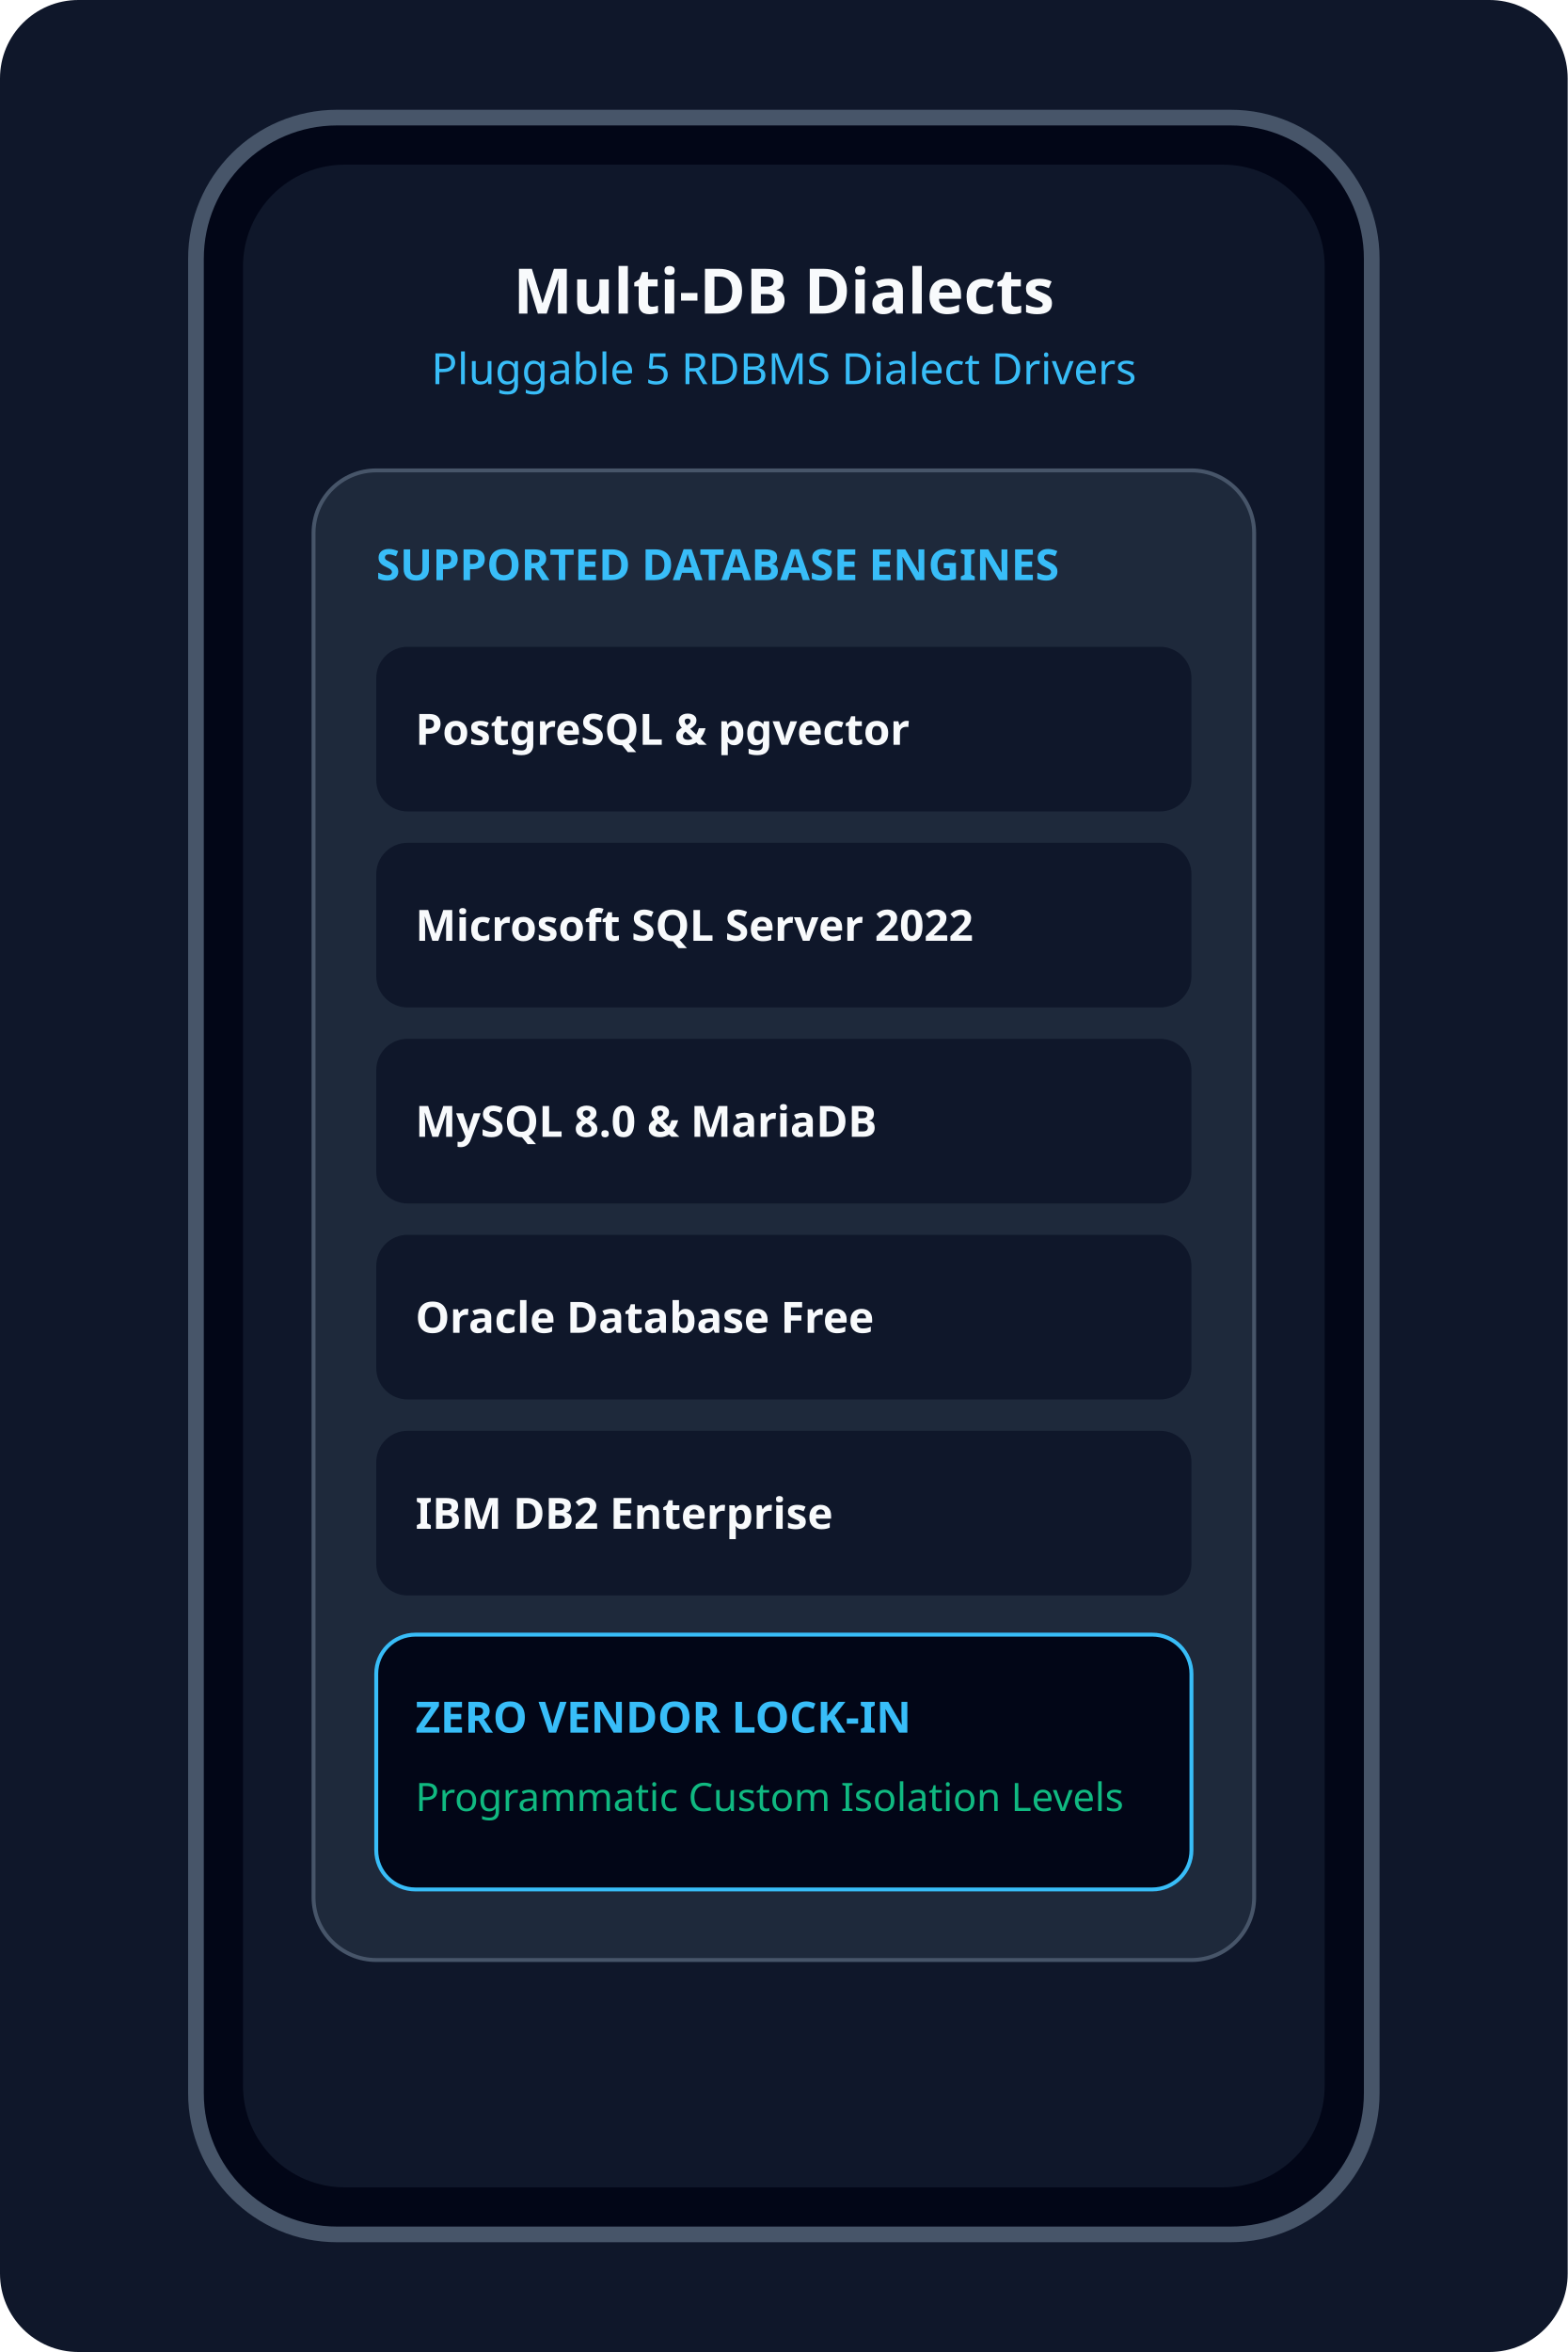
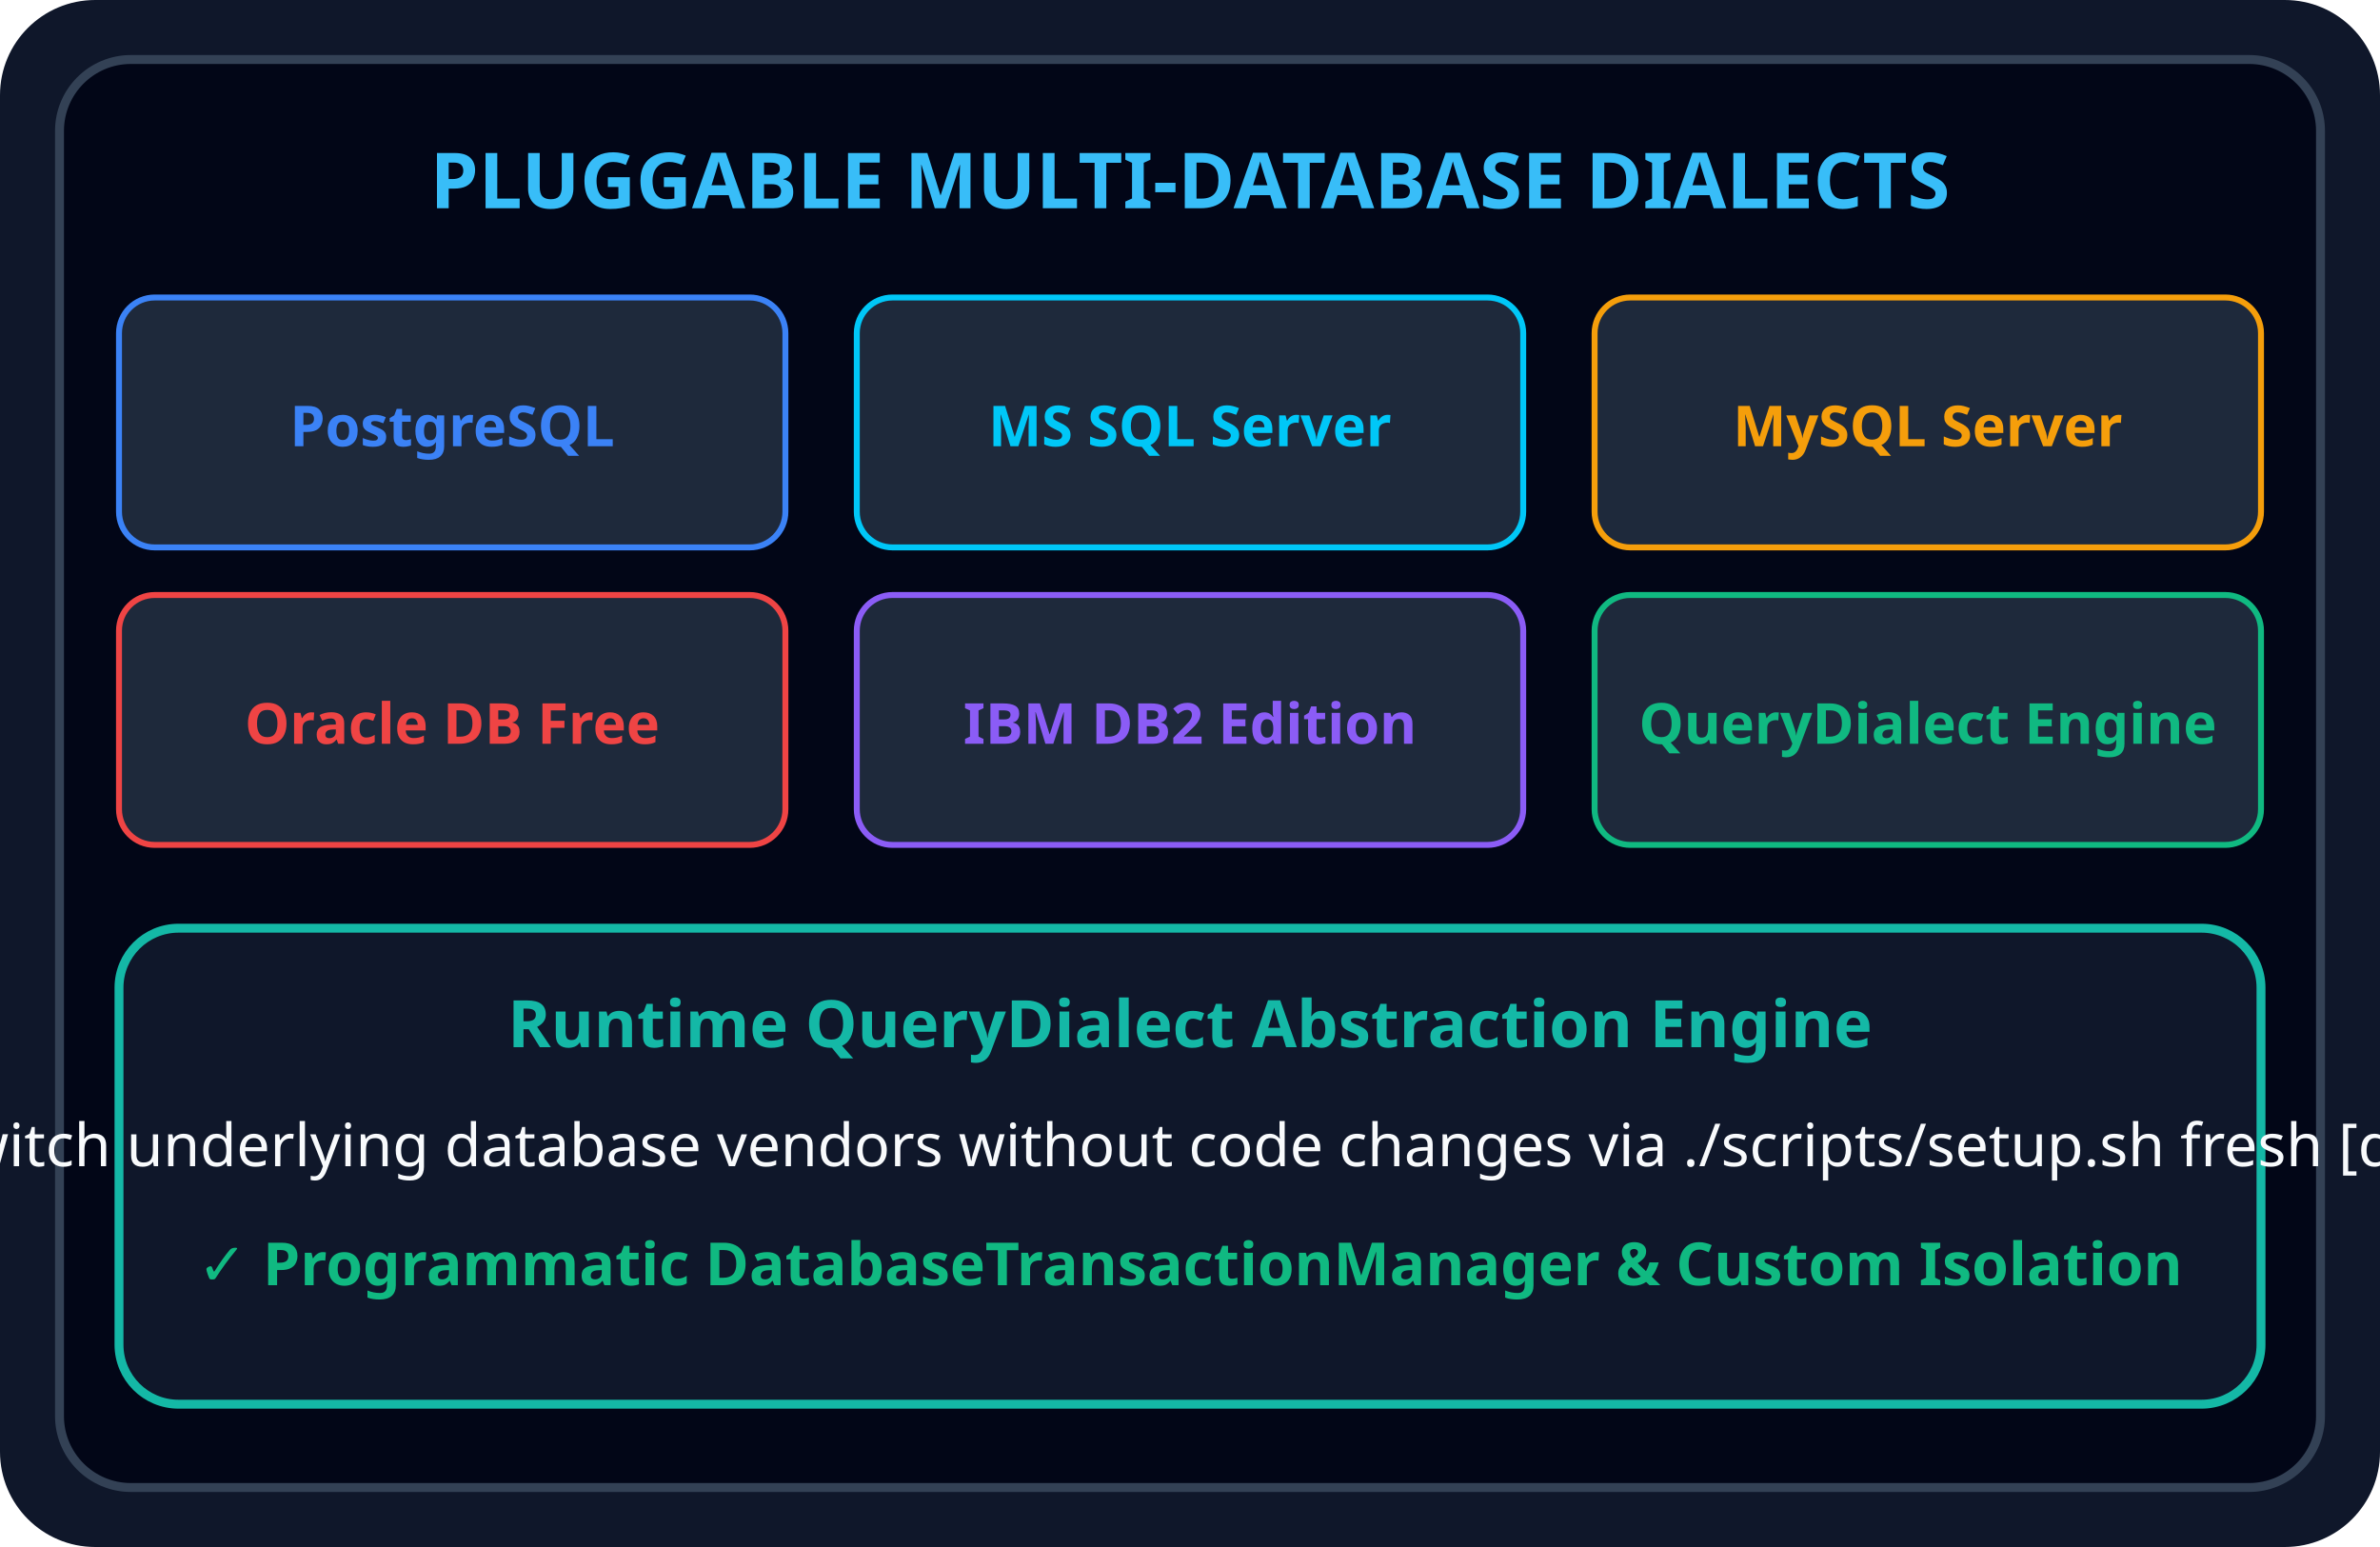
- <svg xmlns="http://www.w3.org/2000/svg" viewBox="0 0 400 600">
-   <rect width="400" height="600" rx="20" fill="#0F172A" />
-   <rect x="50" y="30" width="300" height="540" rx="36" fill="#020617" stroke="#475569" stroke-width="4" />
-   <rect x="62" y="42" width="276" height="516" rx="26" fill="#0F172A" />
-   <text x="200" y="80" fill="#F8FAFC" font-family="system-ui, sans-serif" font-weight="700" font-size="16" text-anchor="middle">Multi-DB Dialects</text>
-   <text x="200" y="98" fill="#38BDF8" font-family="system-ui, sans-serif" font-weight="500" font-size="11" text-anchor="middle">Pluggable 5 RDBMS Dialect Drivers</text>
-   <g transform="translate(80, 120)">
-     <rect x="0" y="0" width="240" height="380" rx="16" fill="#1E293B" stroke="#475569" stroke-width="1" />
-     <text x="16" y="28" fill="#38BDF8" font-family="system-ui, sans-serif" font-weight="700" font-size="11">SUPPORTED DATABASE ENGINES</text>
-     <rect x="16" y="45" width="208" height="42" rx="8" fill="#0F172A" />
-     <text x="26" y="70" fill="#F8FAFC" font-family="system-ui, sans-serif" font-weight="600" font-size="11">PostgreSQL &amp; pgvector</text>
-     <rect x="16" y="95" width="208" height="42" rx="8" fill="#0F172A" />
-     <text x="26" y="120" fill="#F8FAFC" font-family="system-ui, sans-serif" font-weight="600" font-size="11">Microsoft SQL Server 2022</text>
-     <rect x="16" y="145" width="208" height="42" rx="8" fill="#0F172A" />
-     <text x="26" y="170" fill="#F8FAFC" font-family="system-ui, sans-serif" font-weight="600" font-size="11">MySQL 8.0 &amp; MariaDB</text>
-     <rect x="16" y="195" width="208" height="42" rx="8" fill="#0F172A" />
-     <text x="26" y="220" fill="#F8FAFC" font-family="system-ui, sans-serif" font-weight="600" font-size="11">Oracle Database Free</text>
-     <rect x="16" y="245" width="208" height="42" rx="8" fill="#0F172A" />
-     <text x="26" y="270" fill="#F8FAFC" font-family="system-ui, sans-serif" font-weight="600" font-size="11">IBM DB2 Enterprise</text>
-     <rect x="16" y="297" width="208" height="65" rx="10" fill="#020617" stroke="#38BDF8" stroke-width="1" />
-     <text x="26" y="322" fill="#38BDF8" font-family="system-ui, sans-serif" font-weight="700" font-size="11">ZERO VENDOR LOCK-IN</text>
-     <text x="26" y="342" fill="#10B981" font-family="system-ui, sans-serif" font-size="10">Programmatic Custom Isolation Levels</text>
-   </g>
+ <svg xmlns="http://www.w3.org/2000/svg" viewBox="0 0 400 260">
+   <rect width="400" height="260" rx="16" fill="#0F172A" />
+   <rect x="10" y="10" width="380" height="240" rx="12" fill="#020617" stroke="#334155" stroke-width="1.5" />
+   <text x="200" y="35" fill="#38BDF8" font-family="system-ui, sans-serif" font-weight="700" font-size="13" text-anchor="middle">PLUGGABLE MULTI-DATABASE DIALECTS</text>
+   <rect x="20" y="50" width="112" height="42" rx="6" fill="#1E293B" stroke="#3B82F6" stroke-width="1" />
+   <text x="76" y="75" fill="#3B82F6" font-family="system-ui, sans-serif" font-weight="700" font-size="9.5" text-anchor="middle">PostgreSQL</text>
+   <rect x="144" y="50" width="112" height="42" rx="6" fill="#1E293B" stroke="#00C7F7" stroke-width="1" />
+   <text x="200" y="75" fill="#00C7F7" font-family="system-ui, sans-serif" font-weight="700" font-size="9.5" text-anchor="middle">MS SQL Server</text>
+   <rect x="268" y="50" width="112" height="42" rx="6" fill="#1E293B" stroke="#F59E0B" stroke-width="1" />
+   <text x="324" y="75" fill="#F59E0B" font-family="system-ui, sans-serif" font-weight="700" font-size="9.5" text-anchor="middle">MySQL Server</text>
+   <rect x="20" y="100" width="112" height="42" rx="6" fill="#1E293B" stroke="#EF4444" stroke-width="1" />
+   <text x="76" y="125" fill="#EF4444" font-family="system-ui, sans-serif" font-weight="700" font-size="9.5" text-anchor="middle">Oracle DB Free</text>
+   <rect x="144" y="100" width="112" height="42" rx="6" fill="#1E293B" stroke="#8B5CF6" stroke-width="1" />
+   <text x="200" y="125" fill="#8B5CF6" font-family="system-ui, sans-serif" font-weight="700" font-size="9.5" text-anchor="middle">IBM DB2 Edition</text>
+   <rect x="268" y="100" width="112" height="42" rx="6" fill="#1E293B" stroke="#10B981" stroke-width="1" />
+   <text x="324" y="125" fill="#10B981" font-family="system-ui, sans-serif" font-weight="700" font-size="9.5" text-anchor="middle">QueryDialect Engine</text>
+   <rect x="20" y="156" width="360" height="80" rx="10" fill="#0F172A" stroke="#14B8A6" stroke-width="1.5" />
+   <text x="200" y="176" fill="#14B8A6" font-family="system-ui, sans-serif" font-weight="700" font-size="11" text-anchor="middle">Runtime QueryDialect Abstraction Engine</text>
+   <text x="200" y="196" fill="#F8FAFC" font-family="system-ui, sans-serif" font-size="10" text-anchor="middle">Switch underlying database vendors without code changes via ./scripts/setup.sh fresh [db]</text>
+   <text x="200" y="216" fill="#10B981" font-family="system-ui, sans-serif" font-weight="600" font-size="10" text-anchor="middle">✓ Programmatic DatabaseTransactionManager &amp; Custom Isolation</text>
</svg>
